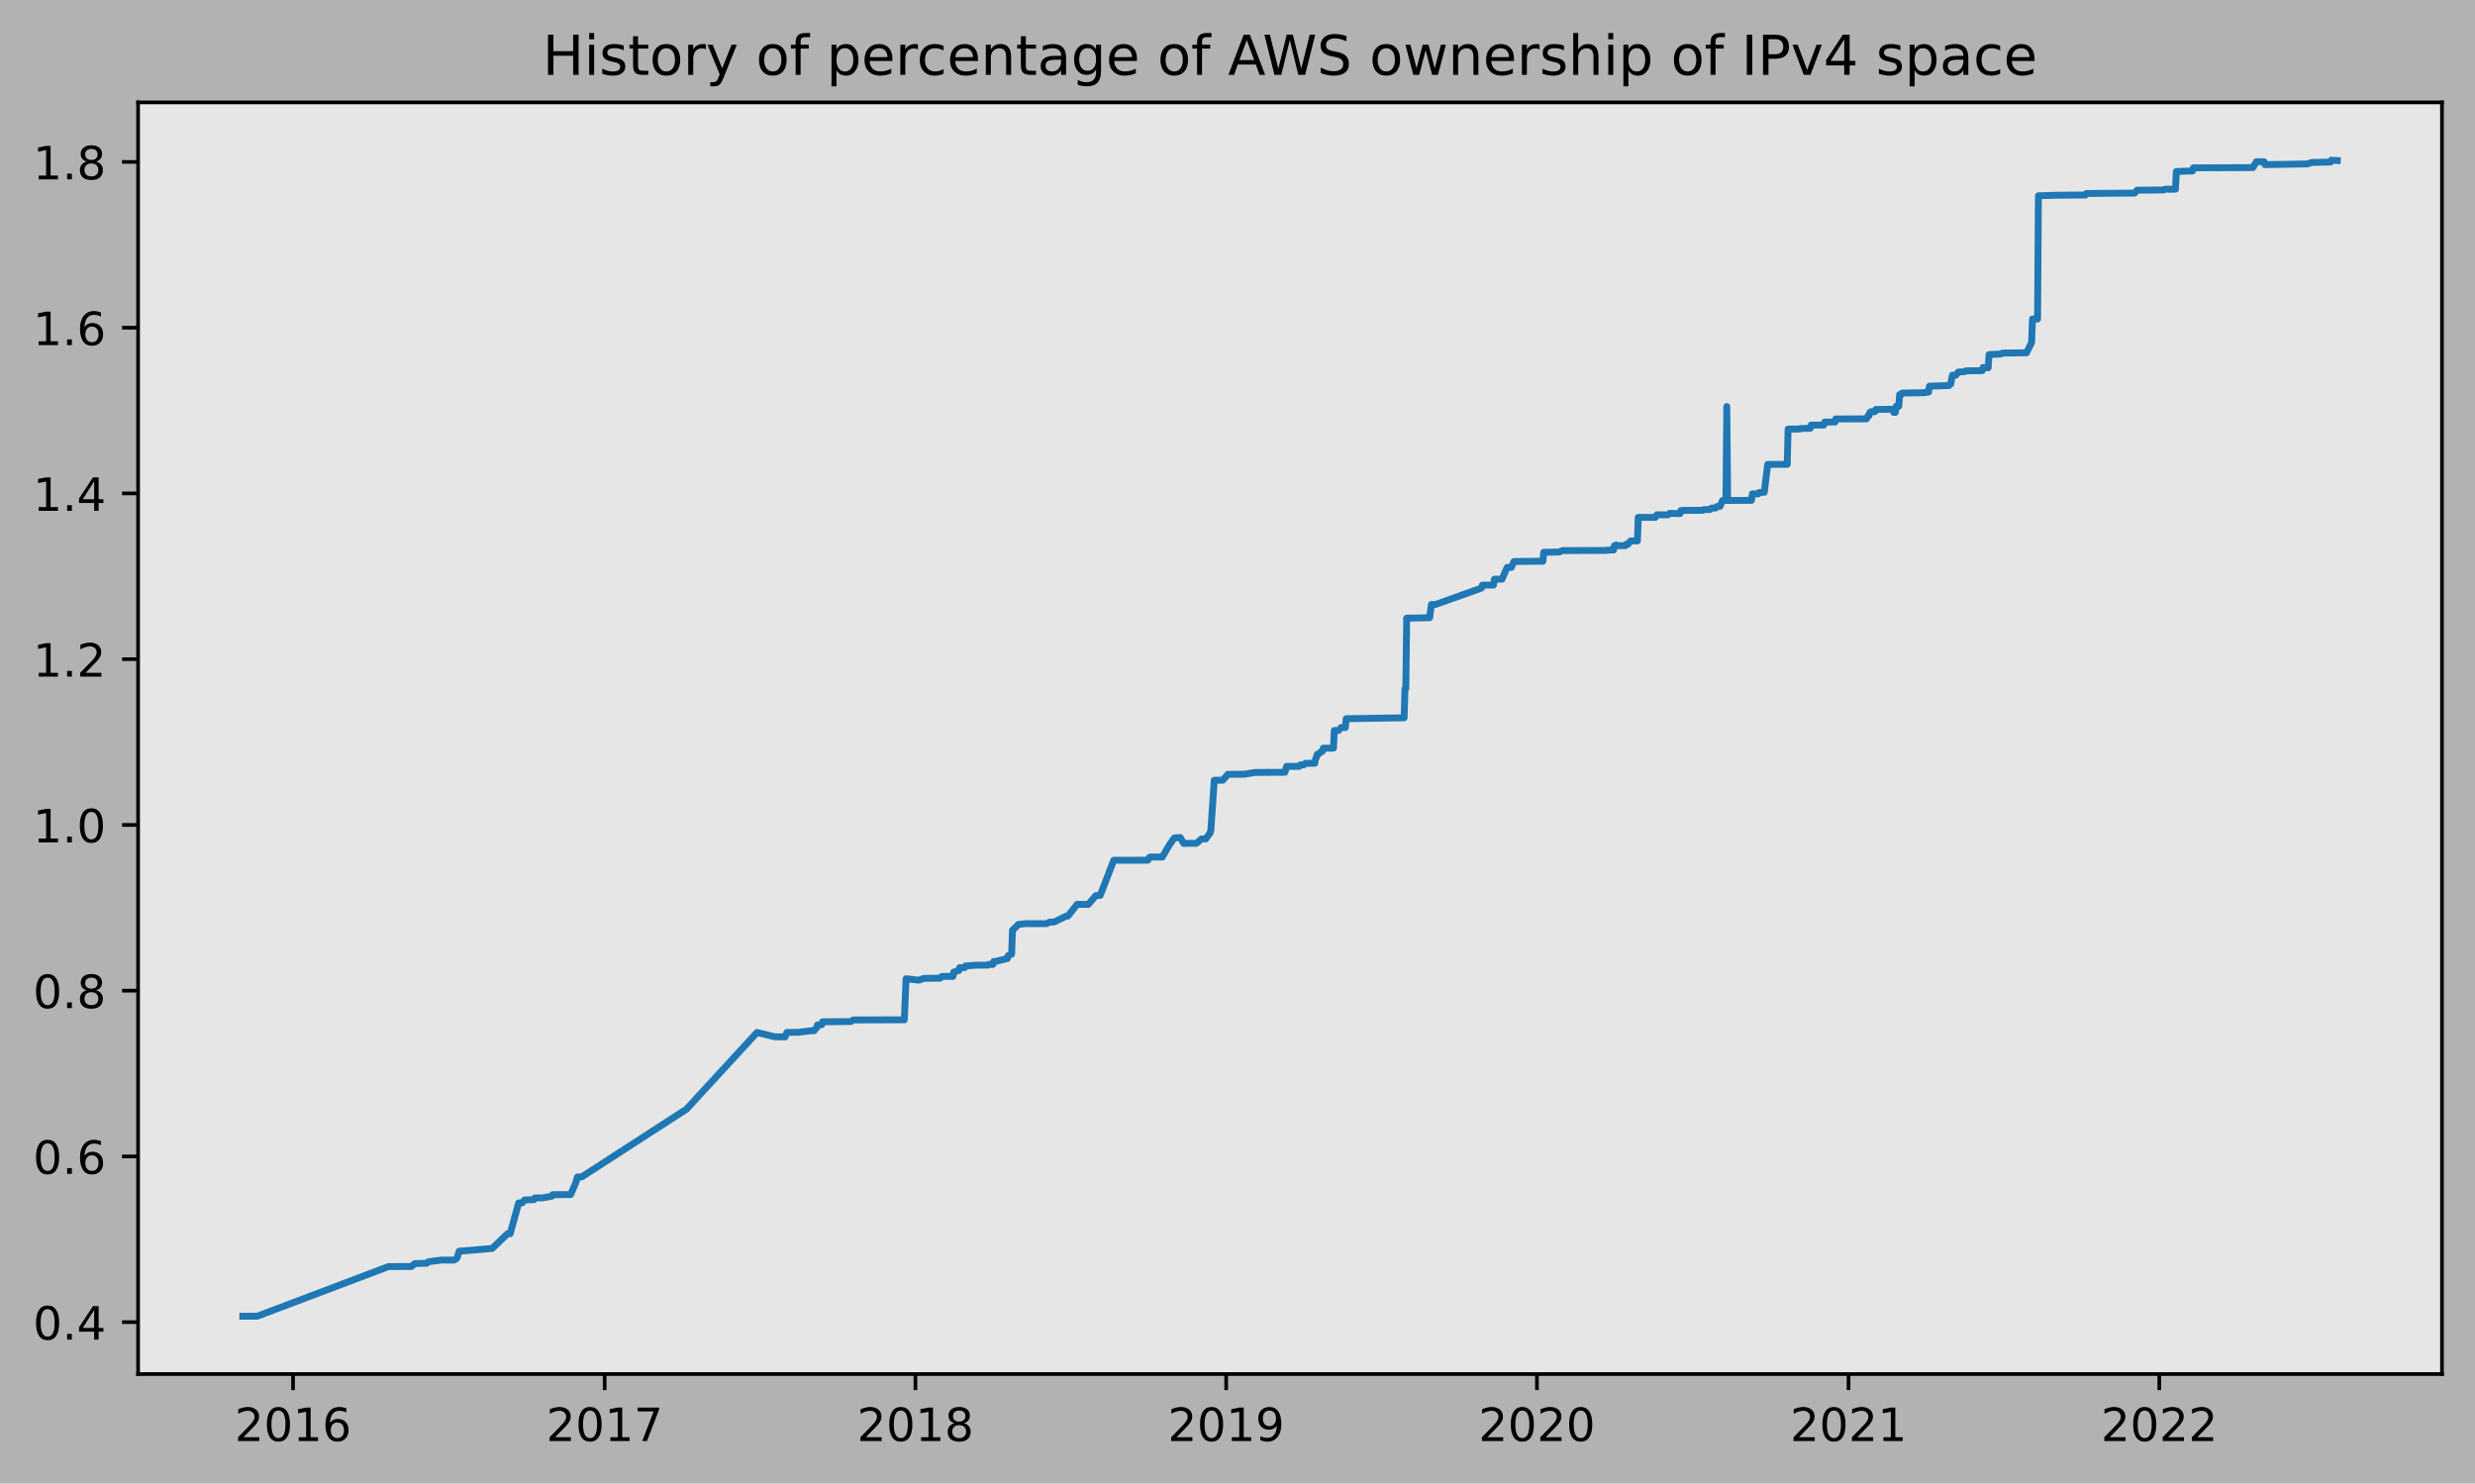
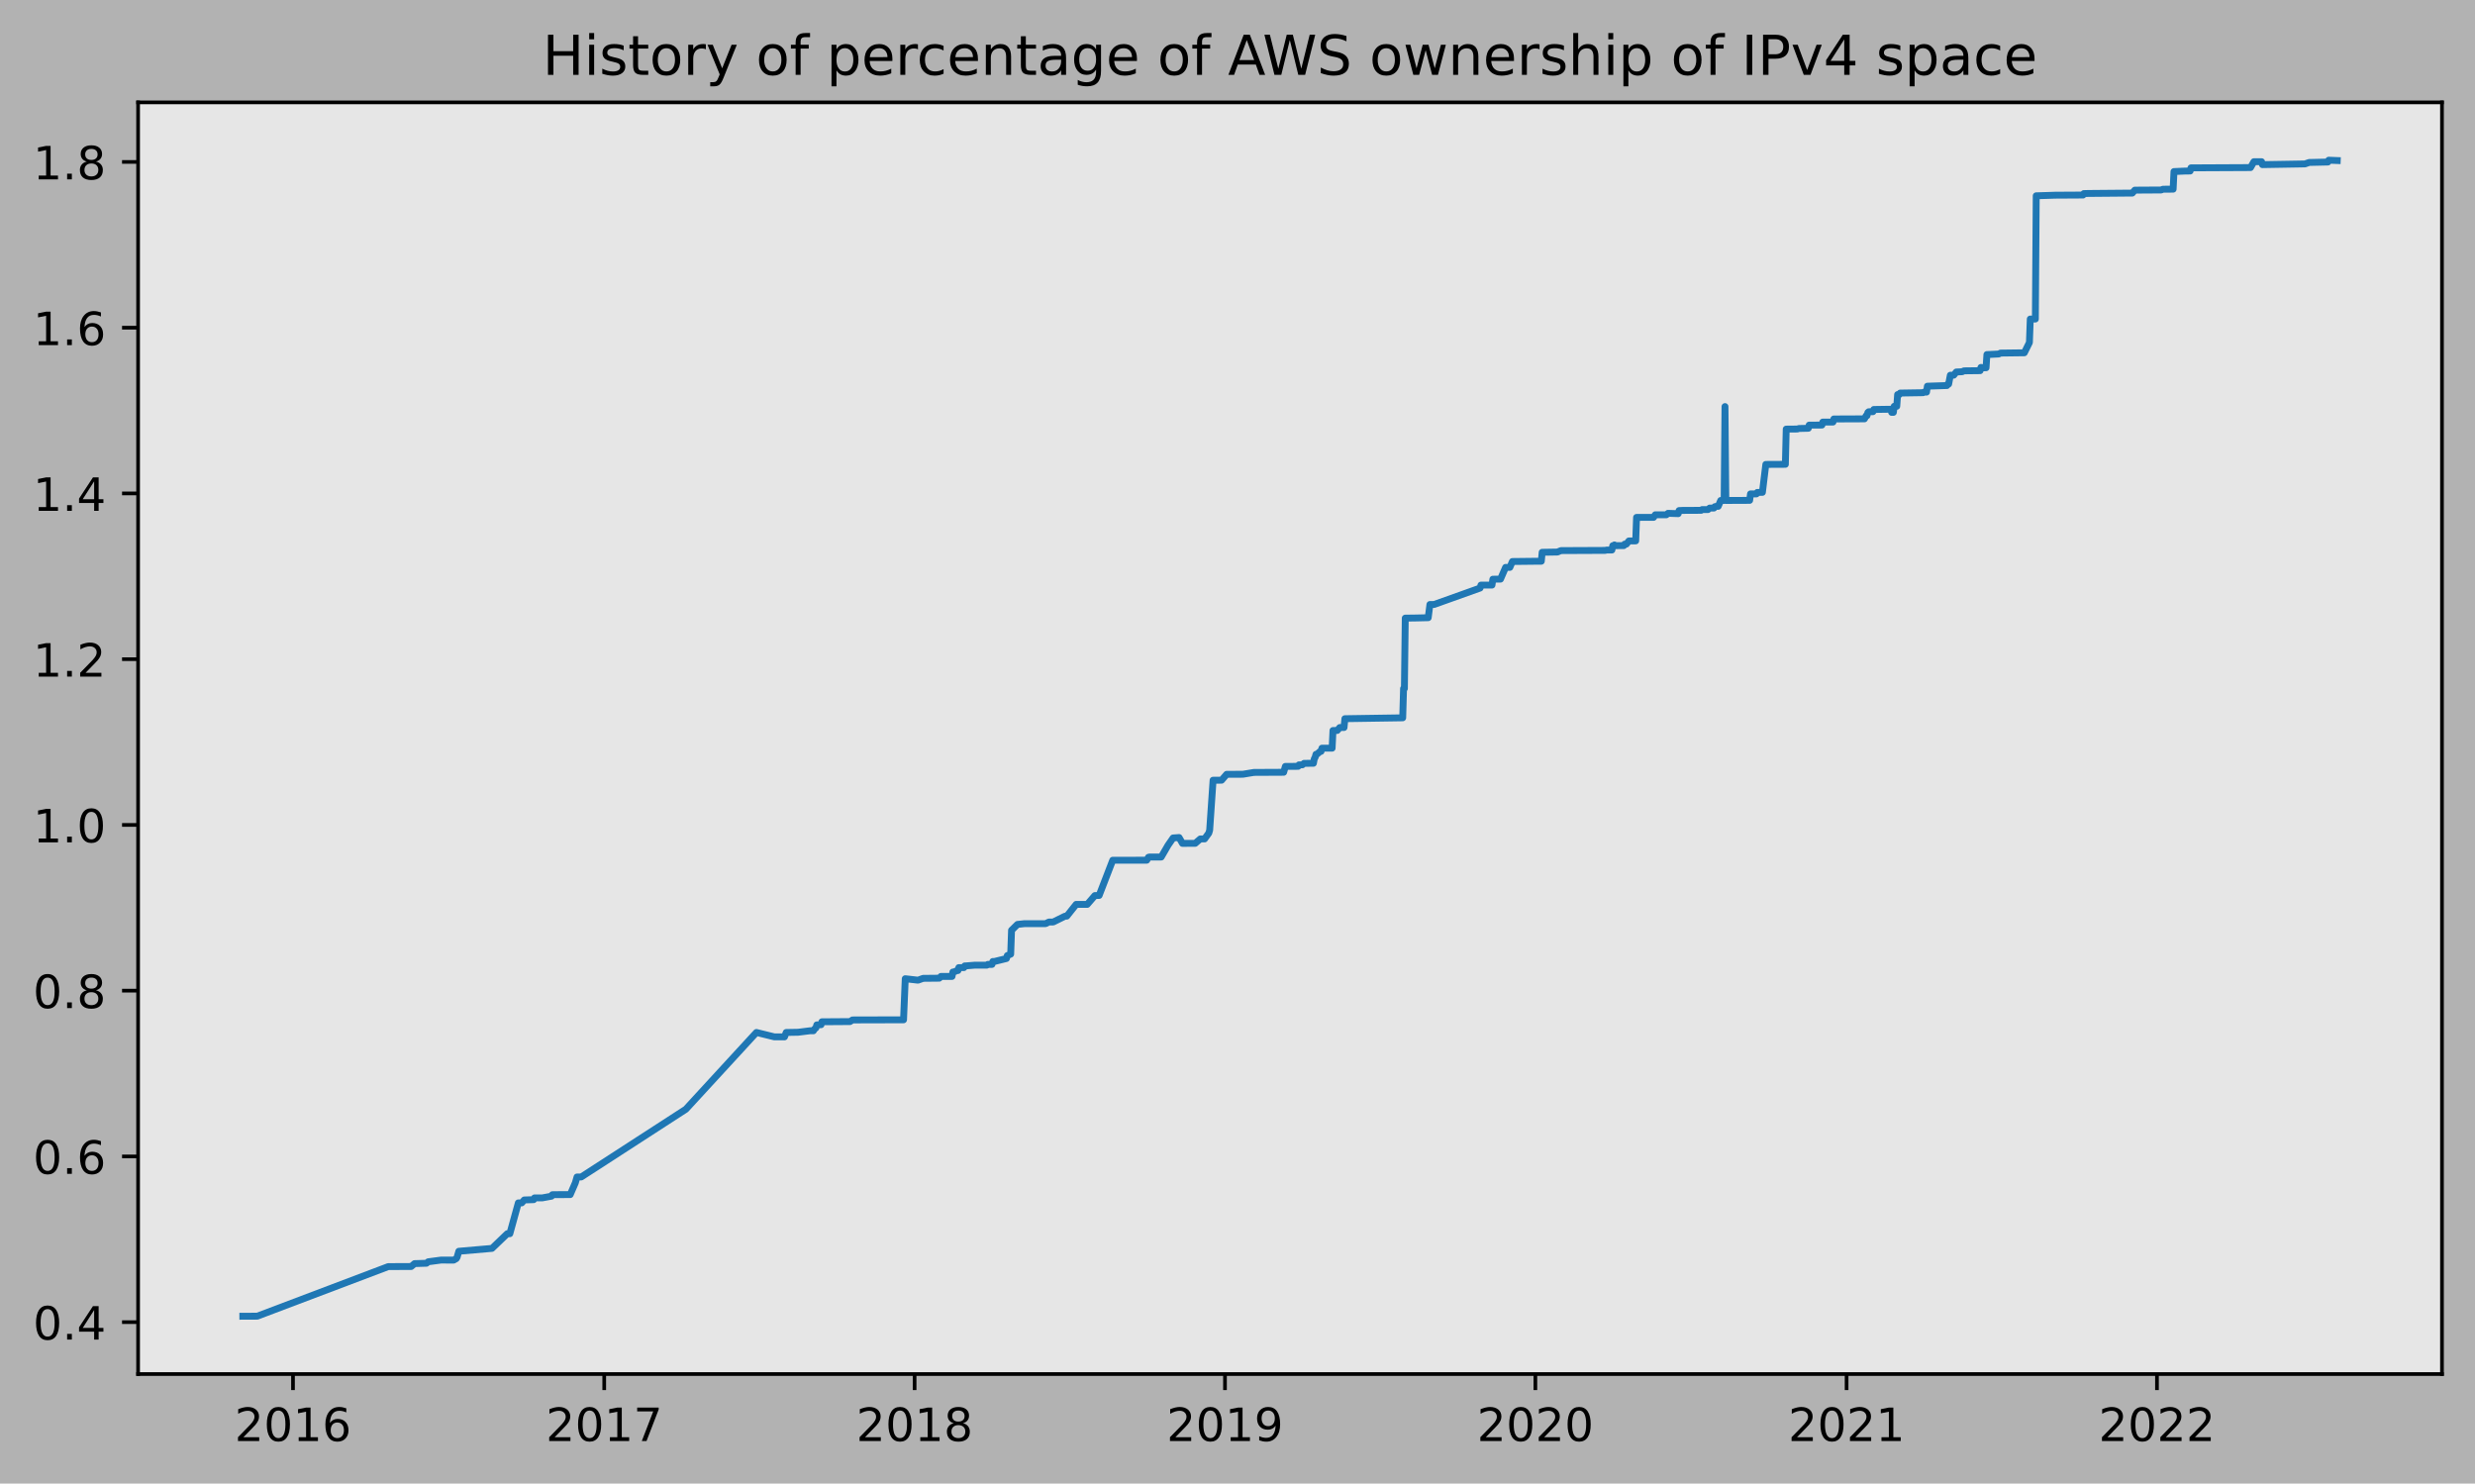
<svg xmlns="http://www.w3.org/2000/svg" xmlns:xlink="http://www.w3.org/1999/xlink" width="539.503pt" height="323.396pt" viewBox="0 0 539.503 323.396" version="1.1">
  <defs>
    <style type="text/css">*{stroke-linejoin: round; stroke-linecap: butt}</style>
  </defs>
  <g id="figure_1">
    <g id="patch_1">
      <path d="M 0 323.396  L 539.503 323.396  L 539.503 0  L 0 0  z " style="fill: #b2b2b2" />
    </g>
    <g id="axes_1">
      <g id="patch_2">
        <path d="M 30.103 299.518  L 532.303 299.518  L 532.303 22.318  L 30.103 22.318  z " style="fill: #e6e6e6" />
      </g>
      <g id="matplotlib.axis_1">
        <g id="xtick_1">
          <g id="line2d_1">
            <defs>
-               <path id="m0a0791d8fd" d="M 0 0  L 0 3.5  " style="stroke: #000000; stroke-width: 0.8" />
+               <path id="m3fca7e42d4" d="M 0 0  L 0 3.5  " style="stroke: #000000; stroke-width: 0.8" />
            </defs>
            <g>
-               <use xlink:href="#m0a0791d8fd" x="63.88" y="299.518" style="stroke: #000000; stroke-width: 0.8" />
+               <use xlink:href="#m3fca7e42d4" x="63.867" y="299.518" style="stroke: #000000; stroke-width: 0.8" />
            </g>
          </g>
          <g id="text_1">
-             <g transform="translate(51.15507 314.1166)scale(0.1 -0.1)">
+             <g transform="translate(51.14173 314.1166)scale(0.1 -0.1)">
              <defs>
                <path id="DejaVuSans-32" d="M 1228 531  L 3431 531  L 3431 0  L 469 0  L 469 531  Q 828 903 1448 1529  Q 2069 2156 2228 2338  Q 2531 2678 2651 2914  Q 2772 3150 2772 3378  Q 2772 3750 2511 3984  Q 2250 4219 1831 4219  Q 1534 4219 1204 4116  Q 875 4013 500 3803  L 500 4441  Q 881 4594 1212 4672  Q 1544 4750 1819 4750  Q 2544 4750 2975 4387  Q 3406 4025 3406 3419  Q 3406 3131 3298 2873  Q 3191 2616 2906 2266  Q 2828 2175 2409 1742  Q 1991 1309 1228 531  z " transform="scale(0.015625)" />
                <path id="DejaVuSans-30" d="M 2034 4250  Q 1547 4250 1301 3770  Q 1056 3291 1056 2328  Q 1056 1369 1301 889  Q 1547 409 2034 409  Q 2525 409 2770 889  Q 3016 1369 3016 2328  Q 3016 3291 2770 3770  Q 2525 4250 2034 4250  z M 2034 4750  Q 2819 4750 3233 4129  Q 3647 3509 3647 2328  Q 3647 1150 3233 529  Q 2819 -91 2034 -91  Q 1250 -91 836 529  Q 422 1150 422 2328  Q 422 3509 836 4129  Q 1250 4750 2034 4750  z " transform="scale(0.015625)" />
                <path id="DejaVuSans-31" d="M 794 531  L 1825 531  L 1825 4091  L 703 3866  L 703 4441  L 1819 4666  L 2450 4666  L 2450 531  L 3481 531  L 3481 0  L 794 0  L 794 531  z " transform="scale(0.015625)" />
                <path id="DejaVuSans-36" d="M 2113 2584  Q 1688 2584 1439 2293  Q 1191 2003 1191 1497  Q 1191 994 1439 701  Q 1688 409 2113 409  Q 2538 409 2786 701  Q 3034 994 3034 1497  Q 3034 2003 2786 2293  Q 2538 2584 2113 2584  z M 3366 4563  L 3366 3988  Q 3128 4100 2886 4159  Q 2644 4219 2406 4219  Q 1781 4219 1451 3797  Q 1122 3375 1075 2522  Q 1259 2794 1537 2939  Q 1816 3084 2150 3084  Q 2853 3084 3261 2657  Q 3669 2231 3669 1497  Q 3669 778 3244 343  Q 2819 -91 2113 -91  Q 1303 -91 875 529  Q 447 1150 447 2328  Q 447 3434 972 4092  Q 1497 4750 2381 4750  Q 2619 4750 2861 4703  Q 3103 4656 3366 4563  z " transform="scale(0.015625)" />
              </defs>
              <use xlink:href="#DejaVuSans-32" />
              <use xlink:href="#DejaVuSans-30" x="63.623" />
              <use xlink:href="#DejaVuSans-31" x="127.246" />
              <use xlink:href="#DejaVuSans-36" x="190.869" />
            </g>
          </g>
        </g>
        <g id="xtick_2">
          <g id="line2d_2">
            <g>
-               <use xlink:href="#m0a0791d8fd" x="131.805" y="299.518" style="stroke: #000000; stroke-width: 0.8" />
+               <use xlink:href="#m3fca7e42d4" x="131.709" y="299.518" style="stroke: #000000; stroke-width: 0.8" />
            </g>
          </g>
          <g id="text_2">
-             <g transform="translate(119.0801 314.1166)scale(0.1 -0.1)">
+             <g transform="translate(118.984 314.1166)scale(0.1 -0.1)">
              <defs>
                <path id="DejaVuSans-37" d="M 525 4666  L 3525 4666  L 3525 4397  L 1831 0  L 1172 0  L 2766 4134  L 525 4134  L 525 4666  z " transform="scale(0.015625)" />
              </defs>
              <use xlink:href="#DejaVuSans-32" />
              <use xlink:href="#DejaVuSans-30" x="63.623" />
              <use xlink:href="#DejaVuSans-31" x="127.246" />
              <use xlink:href="#DejaVuSans-37" x="190.869" />
            </g>
          </g>
        </g>
        <g id="xtick_3">
          <g id="line2d_3">
            <g>
-               <use xlink:href="#m0a0791d8fd" x="199.545" y="299.518" style="stroke: #000000; stroke-width: 0.8" />
+               <use xlink:href="#m3fca7e42d4" x="199.366" y="299.518" style="stroke: #000000; stroke-width: 0.8" />
            </g>
          </g>
          <g id="text_3">
-             <g transform="translate(186.8196 314.1166)scale(0.1 -0.1)">
+             <g transform="translate(186.641 314.1166)scale(0.1 -0.1)">
              <defs>
                <path id="DejaVuSans-38" d="M 2034 2216  Q 1584 2216 1326 1975  Q 1069 1734 1069 1313  Q 1069 891 1326 650  Q 1584 409 2034 409  Q 2484 409 2743 651  Q 3003 894 3003 1313  Q 3003 1734 2745 1975  Q 2488 2216 2034 2216  z M 1403 2484  Q 997 2584 770 2862  Q 544 3141 544 3541  Q 544 4100 942 4425  Q 1341 4750 2034 4750  Q 2731 4750 3128 4425  Q 3525 4100 3525 3541  Q 3525 3141 3298 2862  Q 3072 2584 2669 2484  Q 3125 2378 3379 2068  Q 3634 1759 3634 1313  Q 3634 634 3220 271  Q 2806 -91 2034 -91  Q 1263 -91 848 271  Q 434 634 434 1313  Q 434 1759 690 2068  Q 947 2378 1403 2484  z M 1172 3481  Q 1172 3119 1398 2916  Q 1625 2713 2034 2713  Q 2441 2713 2670 2916  Q 2900 3119 2900 3481  Q 2900 3844 2670 4047  Q 2441 4250 2034 4250  Q 1625 4250 1398 4047  Q 1172 3844 1172 3481  z " transform="scale(0.015625)" />
              </defs>
              <use xlink:href="#DejaVuSans-32" />
              <use xlink:href="#DejaVuSans-30" x="63.623" />
              <use xlink:href="#DejaVuSans-31" x="127.246" />
              <use xlink:href="#DejaVuSans-38" x="190.869" />
            </g>
          </g>
        </g>
        <g id="xtick_4">
          <g id="line2d_4">
            <g>
-               <use xlink:href="#m0a0791d8fd" x="267.284" y="299.518" style="stroke: #000000; stroke-width: 0.8" />
+               <use xlink:href="#m3fca7e42d4" x="267.023" y="299.518" style="stroke: #000000; stroke-width: 0.8" />
            </g>
          </g>
          <g id="text_4">
-             <g transform="translate(254.5591 314.1166)scale(0.1 -0.1)">
+             <g transform="translate(254.298 314.1166)scale(0.1 -0.1)">
              <defs>
                <path id="DejaVuSans-39" d="M 703 97  L 703 672  Q 941 559 1184 500  Q 1428 441 1663 441  Q 2288 441 2617 861  Q 2947 1281 2994 2138  Q 2813 1869 2534 1725  Q 2256 1581 1919 1581  Q 1219 1581 811 2004  Q 403 2428 403 3163  Q 403 3881 828 4315  Q 1253 4750 1959 4750  Q 2769 4750 3195 4129  Q 3622 3509 3622 2328  Q 3622 1225 3098 567  Q 2575 -91 1691 -91  Q 1453 -91 1209 -44  Q 966 3 703 97  z M 1959 2075  Q 2384 2075 2632 2365  Q 2881 2656 2881 3163  Q 2881 3666 2632 3958  Q 2384 4250 1959 4250  Q 1534 4250 1286 3958  Q 1038 3666 1038 3163  Q 1038 2656 1286 2365  Q 1534 2075 1959 2075  z " transform="scale(0.015625)" />
              </defs>
              <use xlink:href="#DejaVuSans-32" />
              <use xlink:href="#DejaVuSans-30" x="63.623" />
              <use xlink:href="#DejaVuSans-31" x="127.246" />
              <use xlink:href="#DejaVuSans-39" x="190.869" />
            </g>
          </g>
        </g>
        <g id="xtick_5">
          <g id="line2d_5">
            <g>
-               <use xlink:href="#m0a0791d8fd" x="335.024" y="299.518" style="stroke: #000000; stroke-width: 0.8" />
+               <use xlink:href="#m3fca7e42d4" x="334.68" y="299.518" style="stroke: #000000; stroke-width: 0.8" />
            </g>
          </g>
          <g id="text_5">
-             <g transform="translate(322.2985 314.1166)scale(0.1 -0.1)">
+             <g transform="translate(321.9549 314.1166)scale(0.1 -0.1)">
              <use xlink:href="#DejaVuSans-32" />
              <use xlink:href="#DejaVuSans-30" x="63.623" />
              <use xlink:href="#DejaVuSans-32" x="127.246" />
              <use xlink:href="#DejaVuSans-30" x="190.869" />
            </g>
          </g>
        </g>
        <g id="xtick_6">
          <g id="line2d_6">
            <g>
-               <use xlink:href="#m0a0791d8fd" x="402.949" y="299.518" style="stroke: #000000; stroke-width: 0.8" />
+               <use xlink:href="#m3fca7e42d4" x="402.522" y="299.518" style="stroke: #000000; stroke-width: 0.8" />
            </g>
          </g>
          <g id="text_6">
-             <g transform="translate(390.2236 314.1166)scale(0.1 -0.1)">
+             <g transform="translate(389.7972 314.1166)scale(0.1 -0.1)">
              <use xlink:href="#DejaVuSans-32" />
              <use xlink:href="#DejaVuSans-30" x="63.623" />
              <use xlink:href="#DejaVuSans-32" x="127.246" />
              <use xlink:href="#DejaVuSans-31" x="190.869" />
            </g>
          </g>
        </g>
        <g id="xtick_7">
          <g id="line2d_7">
            <g>
-               <use xlink:href="#m0a0791d8fd" x="470.688" y="299.518" style="stroke: #000000; stroke-width: 0.8" />
+               <use xlink:href="#m3fca7e42d4" x="470.179" y="299.518" style="stroke: #000000; stroke-width: 0.8" />
            </g>
          </g>
          <g id="text_7">
-             <g transform="translate(457.963 314.1166)scale(0.1 -0.1)">
+             <g transform="translate(457.4542 314.1166)scale(0.1 -0.1)">
              <use xlink:href="#DejaVuSans-32" />
              <use xlink:href="#DejaVuSans-30" x="63.623" />
              <use xlink:href="#DejaVuSans-32" x="127.246" />
              <use xlink:href="#DejaVuSans-32" x="190.869" />
            </g>
          </g>
        </g>
      </g>
      <g id="matplotlib.axis_2">
        <g id="ytick_1">
          <g id="line2d_8">
            <defs>
-               <path id="m4830e20797" d="M 0 0  L -3.5 0  " style="stroke: #000000; stroke-width: 0.8" />
+               <path id="m2915351ebd" d="M 0 0  L -3.5 0  " style="stroke: #000000; stroke-width: 0.8" />
            </defs>
            <g>
-               <use xlink:href="#m4830e20797" x="30.103" y="288.204" style="stroke: #000000; stroke-width: 0.8" />
+               <use xlink:href="#m2915351ebd" x="30.103" y="288.204" style="stroke: #000000; stroke-width: 0.8" />
            </g>
          </g>
          <g id="text_8">
            <g transform="translate(7.2 292.0031)scale(0.1 -0.1)">
              <defs>
                <path id="DejaVuSans-2e" d="M 684 794  L 1344 794  L 1344 0  L 684 0  L 684 794  z " transform="scale(0.015625)" />
                <path id="DejaVuSans-34" d="M 2419 4116  L 825 1625  L 2419 1625  L 2419 4116  z M 2253 4666  L 3047 4666  L 3047 1625  L 3713 1625  L 3713 1100  L 3047 1100  L 3047 0  L 2419 0  L 2419 1100  L 313 1100  L 313 1709  L 2253 4666  z " transform="scale(0.015625)" />
              </defs>
              <use xlink:href="#DejaVuSans-30" />
              <use xlink:href="#DejaVuSans-2e" x="63.623" />
              <use xlink:href="#DejaVuSans-34" x="95.41" />
            </g>
          </g>
        </g>
        <g id="ytick_2">
          <g id="line2d_9">
            <g>
-               <use xlink:href="#m4830e20797" x="30.103" y="252.075" style="stroke: #000000; stroke-width: 0.8" />
+               <use xlink:href="#m2915351ebd" x="30.103" y="252.075" style="stroke: #000000; stroke-width: 0.8" />
            </g>
          </g>
          <g id="text_9">
            <g transform="translate(7.2 255.8739)scale(0.1 -0.1)">
              <use xlink:href="#DejaVuSans-30" />
              <use xlink:href="#DejaVuSans-2e" x="63.623" />
              <use xlink:href="#DejaVuSans-36" x="95.41" />
            </g>
          </g>
        </g>
        <g id="ytick_3">
          <g id="line2d_10">
            <g>
-               <use xlink:href="#m4830e20797" x="30.103" y="215.945" style="stroke: #000000; stroke-width: 0.8" />
+               <use xlink:href="#m2915351ebd" x="30.103" y="215.945" style="stroke: #000000; stroke-width: 0.8" />
            </g>
          </g>
          <g id="text_10">
            <g transform="translate(7.2 219.7446)scale(0.1 -0.1)">
              <use xlink:href="#DejaVuSans-30" />
              <use xlink:href="#DejaVuSans-2e" x="63.623" />
              <use xlink:href="#DejaVuSans-38" x="95.41" />
            </g>
          </g>
        </g>
        <g id="ytick_4">
          <g id="line2d_11">
            <g>
-               <use xlink:href="#m4830e20797" x="30.103" y="179.816" style="stroke: #000000; stroke-width: 0.8" />
+               <use xlink:href="#m2915351ebd" x="30.103" y="179.816" style="stroke: #000000; stroke-width: 0.8" />
            </g>
          </g>
          <g id="text_11">
            <g transform="translate(7.2 183.6154)scale(0.1 -0.1)">
              <use xlink:href="#DejaVuSans-31" />
              <use xlink:href="#DejaVuSans-2e" x="63.623" />
              <use xlink:href="#DejaVuSans-30" x="95.41" />
            </g>
          </g>
        </g>
        <g id="ytick_5">
          <g id="line2d_12">
            <g>
-               <use xlink:href="#m4830e20797" x="30.103" y="143.687" style="stroke: #000000; stroke-width: 0.8" />
+               <use xlink:href="#m2915351ebd" x="30.103" y="143.687" style="stroke: #000000; stroke-width: 0.8" />
            </g>
          </g>
          <g id="text_12">
            <g transform="translate(7.2 147.4861)scale(0.1 -0.1)">
              <use xlink:href="#DejaVuSans-31" />
              <use xlink:href="#DejaVuSans-2e" x="63.623" />
              <use xlink:href="#DejaVuSans-32" x="95.41" />
            </g>
          </g>
        </g>
        <g id="ytick_6">
          <g id="line2d_13">
            <g>
-               <use xlink:href="#m4830e20797" x="30.103" y="107.558" style="stroke: #000000; stroke-width: 0.8" />
+               <use xlink:href="#m2915351ebd" x="30.103" y="107.558" style="stroke: #000000; stroke-width: 0.8" />
            </g>
          </g>
          <g id="text_13">
            <g transform="translate(7.2 111.3569)scale(0.1 -0.1)">
              <use xlink:href="#DejaVuSans-31" />
              <use xlink:href="#DejaVuSans-2e" x="63.623" />
              <use xlink:href="#DejaVuSans-34" x="95.41" />
            </g>
          </g>
        </g>
        <g id="ytick_7">
          <g id="line2d_14">
            <g>
-               <use xlink:href="#m4830e20797" x="30.103" y="71.428" style="stroke: #000000; stroke-width: 0.8" />
+               <use xlink:href="#m2915351ebd" x="30.103" y="71.428" style="stroke: #000000; stroke-width: 0.8" />
            </g>
          </g>
          <g id="text_14">
            <g transform="translate(7.2 75.22764)scale(0.1 -0.1)">
              <use xlink:href="#DejaVuSans-31" />
              <use xlink:href="#DejaVuSans-2e" x="63.623" />
              <use xlink:href="#DejaVuSans-36" x="95.41" />
            </g>
          </g>
        </g>
        <g id="ytick_8">
          <g id="line2d_15">
            <g>
-               <use xlink:href="#m4830e20797" x="30.103" y="35.299" style="stroke: #000000; stroke-width: 0.8" />
+               <use xlink:href="#m2915351ebd" x="30.103" y="35.299" style="stroke: #000000; stroke-width: 0.8" />
            </g>
          </g>
          <g id="text_15">
            <g transform="translate(7.2 39.09839)scale(0.1 -0.1)">
              <use xlink:href="#DejaVuSans-31" />
              <use xlink:href="#DejaVuSans-2e" x="63.623" />
              <use xlink:href="#DejaVuSans-38" x="95.41" />
            </g>
          </g>
        </g>
      </g>
      <g id="line2d_16">
-         <path d="M 52.93 286.918  L 56.085 286.904  L 84.666 276.098  L 89.677 276.075  L 90.419 275.445  L 93.017 275.365  L 93.388 275.047  L 96.172 274.676  L 98.956 274.678  L 99.513 274.358  L 99.698 274.039  L 100.07 272.754  L 107.308 272.126  L 110.648 268.927  L 111.205 268.924  L 113.061 262.209  L 113.803 262.209  L 114.36 261.569  L 116.401 261.505  L 116.587 261.123  L 118.257 261.123  L 120.299 260.747  L 120.484 260.427  L 120.855 260.412  L 124.382 260.401  L 125.495 257.843  L 125.866 256.564  L 126.794 256.554  L 149.622 241.793  L 165.025 225.058  L 168.923 226.014  L 171.15 226.021  L 171.521 225.061  L 174.119 225.014  L 176.717 224.687  L 177.46 224.687  L 177.645 224.367  L 178.016 224.048  L 178.202 223.408  L 179.13 223.368  L 179.316 222.729  L 185.44 222.687  L 185.997 222.328  L 197.132 222.298  L 197.503 213.344  L 200.287 213.664  L 201.4 213.263  L 204.927 213.228  L 205.298 212.843  L 207.71 212.844  L 207.896 211.885  L 208.082 211.882  L 208.824 211.561  L 209.01 211.56  L 209.195 210.921  L 210.309 210.919  L 210.494 210.553  L 210.68 210.551  L 212.721 210.388  L 215.32 210.387  L 215.505 210.227  L 216.433 210.225  L 216.619 209.586  L 216.99 209.581  L 219.588 208.941  L 219.774 208.301  L 220.516 207.982  L 220.702 202.785  L 222.001 201.506  L 223.485 201.346  L 228.125 201.34  L 228.867 200.98  L 229.795 200.98  L 232.394 199.701  L 232.765 199.697  L 234.806 197.138  L 237.219 197.142  L 238.889 195.218  L 239.817 195.192  L 242.786 187.515  L 250.21 187.51  L 250.581 186.871  L 250.767 186.821  L 253.365 186.817  L 254.85 184.259  L 255.963 182.66  L 257.262 182.564  L 258.005 183.843  L 260.788 183.831  L 261.902 182.872  L 262.83 182.871  L 263.758 181.592  L 263.943 180.947  L 264.686 170.075  L 266.542 170.07  L 267.655 168.786  L 271.181 168.775  L 273.594 168.375  L 280.09 168.343  L 280.461 167.062  L 283.245 167.048  L 283.43 166.728  L 284.173 166.717  L 284.544 166.397  L 286.585 166.38  L 286.771 165.42  L 286.956 165.101  L 287.142 164.426  L 287.328 164.425  L 288.07 163.785  L 288.255 163.785  L 288.441 163.092  L 290.668 163.089  L 290.854 159.236  L 291.782 159.23  L 292.338 158.589  L 293.266 158.584  L 293.452 156.663  L 306.072 156.47  L 306.257 150.09  L 306.443 150.089  L 306.629 134.74  L 308.856 134.711  L 311.639 134.646  L 312.011 131.768  L 312.939 131.762  L 322.96 128.184  L 323.146 127.545  L 325.559 127.535  L 325.744 126.256  L 327.414 126.238  L 328.528 123.68  L 329.456 123.679  L 330.013 122.4  L 335.209 122.343  L 336.323 122.338  L 336.508 120.39  L 339.849 120.335  L 340.591 120.021  L 350.242 119.978  L 350.613 119.898  L 351.726 119.893  L 351.912 118.954  L 352.098 118.954  L 352.283 118.786  L 352.469 118.944  L 354.325 118.931  L 354.51 118.612  L 354.881 118.611  L 355.438 117.92  L 356.923 117.904  L 357.108 112.785  L 360.82 112.776  L 361.191 112.216  L 363.604 112.214  L 363.975 111.894  L 366.202 111.97  L 366.388 111.295  L 367.13 111.261  L 371.213 111.24  L 371.399 111.08  L 372.698 111.074  L 373.069 110.746  L 373.997 110.742  L 374.183 110.452  L 374.554 110.372  L 374.925 110.372  L 375.482 109.093  L 376.224 109.093  L 376.41 88.626  L 376.595 109.092  L 381.792 109.068  L 381.977 107.661  L 383.276 107.661  L 383.462 107.34  L 384.575 107.322  L 385.318 101.236  L 389.586 101.214  L 389.772 93.539  L 392.185 93.517  L 392.556 93.403  L 394.597 93.357  L 394.783 92.667  L 397.567 92.655  L 397.752 92.004  L 399.979 92  L 400.165 91.328  L 406.846 91.299  L 407.217 90.614  L 407.403 90.614  L 407.588 89.918  L 407.774 89.756  L 408.702 89.737  L 408.887 89.258  L 412.599 89.204  L 412.785 89.893  L 413.156 89.891  L 413.341 88.564  L 413.898 88.564  L 414.084 86.006  L 414.455 86.003  L 414.641 85.68  L 419.651 85.601  L 419.837 85.473  L 420.394 85.473  L 420.579 84.182  L 424.848 84.041  L 425.034 83.72  L 425.219 83.718  L 425.59 81.79  L 426.333 81.78  L 426.889 81.091  L 428.188 81.029  L 428.56 80.838  L 432.086 80.797  L 432.271 80.092  L 432.828 80.17  L 433.385 80.165  L 433.571 77.286  L 434.127 77.268  L 436.169 77.166  L 436.54 76.966  L 441.736 76.902  L 442.85 74.659  L 443.035 69.542  L 444.149 69.541  L 444.335 42.679  L 447.675 42.575  L 448.418 42.548  L 453.614 42.518  L 454.542 42.517  L 454.728 42.197  L 455.655 42.171  L 464.935 42.09  L 465.306 42.088  L 465.863 41.448  L 471.616 41.413  L 471.987 41.243  L 474.214 41.236  L 474.4 37.398  L 476.812 37.289  L 477.926 37.278  L 478.112 36.592  L 491.103 36.529  L 491.845 35.249  L 493.515 35.248  L 493.701 35.888  L 502.98 35.732  L 503.908 35.415  L 507.991 35.322  L 508.177 34.919  L 509.476 34.995  L 509.476 34.995  " clip-path="url(#pc6a7514b85)" style="fill: none; stroke: #1f77b4; stroke-width: 1.5; stroke-linecap: square" />
+         <path d="M 52.93 286.918  L 56.082 286.904  L 84.627 276.098  L 89.632 276.075  L 90.373 275.445  L 92.968 275.365  L 93.339 275.047  L 96.12 274.676  L 98.9 274.678  L 99.456 274.358  L 99.642 274.039  L 100.012 272.754  L 107.241 272.126  L 110.578 268.927  L 111.134 268.924  L 112.988 262.209  L 113.729 262.209  L 114.285 261.569  L 116.324 261.505  L 116.509 261.123  L 118.178 261.123  L 120.217 260.747  L 120.402 260.427  L 120.773 260.412  L 124.295 260.401  L 125.407 257.843  L 125.777 256.564  L 126.704 256.554  L 149.504 241.793  L 164.889 225.058  L 168.781 226.014  L 171.006 226.021  L 171.376 225.061  L 173.971 225.014  L 176.567 224.687  L 177.308 224.687  L 177.493 224.367  L 177.864 224.048  L 178.049 223.408  L 178.976 223.368  L 179.162 222.729  L 185.279 222.687  L 185.835 222.328  L 196.956 222.298  L 197.327 213.344  L 200.107 213.664  L 201.22 213.263  L 204.741 213.228  L 205.112 212.843  L 207.522 212.844  L 207.707 211.885  L 207.893 211.882  L 208.634 211.561  L 208.819 211.56  L 209.005 210.921  L 210.117 210.919  L 210.302 210.553  L 210.488 210.551  L 212.527 210.388  L 215.122 210.387  L 215.307 210.227  L 216.234 210.225  L 216.419 209.586  L 216.79 209.581  L 219.385 208.941  L 219.57 208.301  L 220.312 207.982  L 220.497 202.785  L 221.795 201.506  L 223.278 201.346  L 227.912 201.34  L 228.653 200.98  L 229.58 200.98  L 232.175 199.701  L 232.546 199.697  L 234.585 197.138  L 236.994 197.142  L 238.663 195.218  L 239.589 195.192  L 242.555 187.515  L 249.97 187.51  L 250.34 186.871  L 250.526 186.821  L 253.121 186.817  L 254.604 184.259  L 255.716 182.66  L 257.013 182.564  L 257.755 183.843  L 260.535 183.831  L 261.647 182.872  L 262.574 182.871  L 263.501 181.592  L 263.686 180.947  L 264.428 170.075  L 266.282 170.07  L 267.394 168.786  L 270.916 168.775  L 273.325 168.375  L 279.813 168.343  L 280.184 167.062  L 282.964 167.048  L 283.149 166.728  L 283.891 166.717  L 284.262 166.397  L 286.301 166.38  L 286.486 165.42  L 286.671 165.101  L 286.857 164.426  L 287.042 164.425  L 287.783 163.785  L 287.969 163.785  L 288.154 163.092  L 290.379 163.089  L 290.564 159.236  L 291.491 159.23  L 292.047 158.589  L 292.974 158.584  L 293.159 156.663  L 305.764 156.47  L 305.949 150.09  L 306.134 150.089  L 306.32 134.74  L 308.544 134.711  L 311.324 134.646  L 311.695 131.768  L 312.622 131.762  L 322.631 128.184  L 322.817 127.545  L 325.226 127.535  L 325.412 126.256  L 327.08 126.238  L 328.192 123.68  L 329.119 123.679  L 329.675 122.4  L 334.865 122.343  L 335.977 122.338  L 336.163 120.39  L 339.499 120.335  L 340.241 120.021  L 349.88 119.978  L 350.25 119.898  L 351.362 119.893  L 351.548 118.954  L 351.733 118.954  L 351.919 118.786  L 352.104 118.944  L 353.958 118.931  L 354.143 118.612  L 354.514 118.611  L 355.07 117.92  L 356.553 117.904  L 356.738 112.785  L 360.445 112.776  L 360.816 112.216  L 363.226 112.214  L 363.596 111.894  L 365.821 111.97  L 366.006 111.295  L 366.747 111.261  L 370.825 111.24  L 371.011 111.08  L 372.308 111.074  L 372.679 110.746  L 373.606 110.742  L 373.791 110.452  L 374.162 110.372  L 374.533 110.372  L 375.089 109.093  L 375.83 109.093  L 376.016 88.626  L 376.201 109.092  L 381.391 109.068  L 381.576 107.661  L 382.874 107.661  L 383.059 107.34  L 384.171 107.322  L 384.913 101.236  L 389.176 101.214  L 389.362 93.539  L 391.771 93.517  L 392.142 93.403  L 394.181 93.357  L 394.366 92.667  L 397.147 92.655  L 397.332 92.004  L 399.556 92  L 399.742 91.328  L 406.415 91.299  L 406.786 90.614  L 406.971 90.614  L 407.156 89.918  L 407.342 89.756  L 408.268 89.737  L 408.454 89.258  L 412.161 89.204  L 412.346 89.893  L 412.717 89.891  L 412.902 88.564  L 413.459 88.564  L 413.644 86.006  L 414.015 86.003  L 414.2 85.68  L 419.205 85.601  L 419.39 85.473  L 419.946 85.473  L 420.132 84.182  L 424.395 84.041  L 424.58 83.72  L 424.766 83.718  L 425.136 81.79  L 425.878 81.78  L 426.434 81.091  L 427.731 81.029  L 428.102 80.838  L 431.624 80.797  L 431.809 80.092  L 432.365 80.17  L 432.922 80.165  L 433.107 77.286  L 433.663 77.268  L 435.702 77.166  L 436.073 76.966  L 441.263 76.902  L 442.375 74.659  L 442.56 69.542  L 443.673 69.541  L 443.858 42.679  L 447.194 42.575  L 447.936 42.548  L 453.126 42.518  L 454.053 42.517  L 454.238 42.197  L 455.165 42.171  L 464.433 42.09  L 464.804 42.088  L 465.36 41.448  L 471.106 41.413  L 471.477 41.243  L 473.701 41.236  L 473.886 37.398  L 476.296 37.289  L 477.408 37.278  L 477.594 36.592  L 490.569 36.529  L 491.31 35.249  L 492.979 35.248  L 493.164 35.888  L 502.432 35.732  L 503.359 35.415  L 507.437 35.322  L 507.622 34.919  L 509.476 34.995  L 509.476 34.995  " clip-path="url(#pd227e15f0e)" style="fill: none; stroke: #1f77b4; stroke-width: 1.5; stroke-linecap: square" />
      </g>
      <g id="patch_3">
        <path d="M 30.103 299.518  L 30.103 22.318  " style="fill: none; stroke: #000000; stroke-width: 0.8; stroke-linejoin: miter; stroke-linecap: square" />
      </g>
      <g id="patch_4">
        <path d="M 532.303 299.518  L 532.303 22.318  " style="fill: none; stroke: #000000; stroke-width: 0.8; stroke-linejoin: miter; stroke-linecap: square" />
      </g>
      <g id="patch_5">
        <path d="M 30.103 299.518  L 532.303 299.518  " style="fill: none; stroke: #000000; stroke-width: 0.8; stroke-linejoin: miter; stroke-linecap: square" />
      </g>
      <g id="patch_6">
        <path d="M 30.103 22.318  L 532.303 22.318  " style="fill: none; stroke: #000000; stroke-width: 0.8; stroke-linejoin: miter; stroke-linecap: square" />
      </g>
      <g id="text_16">
        <g transform="translate(118.2778 16.31812)scale(0.12 -0.12)">
          <defs>
            <path id="DejaVuSans-48" d="M 628 4666  L 1259 4666  L 1259 2753  L 3553 2753  L 3553 4666  L 4184 4666  L 4184 0  L 3553 0  L 3553 2222  L 1259 2222  L 1259 0  L 628 0  L 628 4666  z " transform="scale(0.015625)" />
            <path id="DejaVuSans-69" d="M 603 3500  L 1178 3500  L 1178 0  L 603 0  L 603 3500  z M 603 4863  L 1178 4863  L 1178 4134  L 603 4134  L 603 4863  z " transform="scale(0.015625)" />
            <path id="DejaVuSans-73" d="M 2834 3397  L 2834 2853  Q 2591 2978 2328 3040  Q 2066 3103 1784 3103  Q 1356 3103 1142 2972  Q 928 2841 928 2578  Q 928 2378 1081 2264  Q 1234 2150 1697 2047  L 1894 2003  Q 2506 1872 2764 1633  Q 3022 1394 3022 966  Q 3022 478 2636 193  Q 2250 -91 1575 -91  Q 1294 -91 989 -36  Q 684 19 347 128  L 347 722  Q 666 556 975 473  Q 1284 391 1588 391  Q 1994 391 2212 530  Q 2431 669 2431 922  Q 2431 1156 2273 1281  Q 2116 1406 1581 1522  L 1381 1569  Q 847 1681 609 1914  Q 372 2147 372 2553  Q 372 3047 722 3315  Q 1072 3584 1716 3584  Q 2034 3584 2315 3537  Q 2597 3491 2834 3397  z " transform="scale(0.015625)" />
            <path id="DejaVuSans-74" d="M 1172 4494  L 1172 3500  L 2356 3500  L 2356 3053  L 1172 3053  L 1172 1153  Q 1172 725 1289 603  Q 1406 481 1766 481  L 2356 481  L 2356 0  L 1766 0  Q 1100 0 847 248  Q 594 497 594 1153  L 594 3053  L 172 3053  L 172 3500  L 594 3500  L 594 4494  L 1172 4494  z " transform="scale(0.015625)" />
            <path id="DejaVuSans-6f" d="M 1959 3097  Q 1497 3097 1228 2736  Q 959 2375 959 1747  Q 959 1119 1226 758  Q 1494 397 1959 397  Q 2419 397 2687 759  Q 2956 1122 2956 1747  Q 2956 2369 2687 2733  Q 2419 3097 1959 3097  z M 1959 3584  Q 2709 3584 3137 3096  Q 3566 2609 3566 1747  Q 3566 888 3137 398  Q 2709 -91 1959 -91  Q 1206 -91 779 398  Q 353 888 353 1747  Q 353 2609 779 3096  Q 1206 3584 1959 3584  z " transform="scale(0.015625)" />
            <path id="DejaVuSans-72" d="M 2631 2963  Q 2534 3019 2420 3045  Q 2306 3072 2169 3072  Q 1681 3072 1420 2755  Q 1159 2438 1159 1844  L 1159 0  L 581 0  L 581 3500  L 1159 3500  L 1159 2956  Q 1341 3275 1631 3429  Q 1922 3584 2338 3584  Q 2397 3584 2469 3576  Q 2541 3569 2628 3553  L 2631 2963  z " transform="scale(0.015625)" />
            <path id="DejaVuSans-79" d="M 2059 -325  Q 1816 -950 1584 -1140  Q 1353 -1331 966 -1331  L 506 -1331  L 506 -850  L 844 -850  Q 1081 -850 1212 -737  Q 1344 -625 1503 -206  L 1606 56  L 191 3500  L 800 3500  L 1894 763  L 2988 3500  L 3597 3500  L 2059 -325  z " transform="scale(0.015625)" />
            <path id="DejaVuSans-20" transform="scale(0.015625)" />
            <path id="DejaVuSans-66" d="M 2375 4863  L 2375 4384  L 1825 4384  Q 1516 4384 1395 4259  Q 1275 4134 1275 3809  L 1275 3500  L 2222 3500  L 2222 3053  L 1275 3053  L 1275 0  L 697 0  L 697 3053  L 147 3053  L 147 3500  L 697 3500  L 697 3744  Q 697 4328 969 4595  Q 1241 4863 1831 4863  L 2375 4863  z " transform="scale(0.015625)" />
            <path id="DejaVuSans-70" d="M 1159 525  L 1159 -1331  L 581 -1331  L 581 3500  L 1159 3500  L 1159 2969  Q 1341 3281 1617 3432  Q 1894 3584 2278 3584  Q 2916 3584 3314 3078  Q 3713 2572 3713 1747  Q 3713 922 3314 415  Q 2916 -91 2278 -91  Q 1894 -91 1617 61  Q 1341 213 1159 525  z M 3116 1747  Q 3116 2381 2855 2742  Q 2594 3103 2138 3103  Q 1681 3103 1420 2742  Q 1159 2381 1159 1747  Q 1159 1113 1420 752  Q 1681 391 2138 391  Q 2594 391 2855 752  Q 3116 1113 3116 1747  z " transform="scale(0.015625)" />
            <path id="DejaVuSans-65" d="M 3597 1894  L 3597 1613  L 953 1613  Q 991 1019 1311 708  Q 1631 397 2203 397  Q 2534 397 2845 478  Q 3156 559 3463 722  L 3463 178  Q 3153 47 2828 -22  Q 2503 -91 2169 -91  Q 1331 -91 842 396  Q 353 884 353 1716  Q 353 2575 817 3079  Q 1281 3584 2069 3584  Q 2775 3584 3186 3129  Q 3597 2675 3597 1894  z M 3022 2063  Q 3016 2534 2758 2815  Q 2500 3097 2075 3097  Q 1594 3097 1305 2825  Q 1016 2553 972 2059  L 3022 2063  z " transform="scale(0.015625)" />
            <path id="DejaVuSans-63" d="M 3122 3366  L 3122 2828  Q 2878 2963 2633 3030  Q 2388 3097 2138 3097  Q 1578 3097 1268 2742  Q 959 2388 959 1747  Q 959 1106 1268 751  Q 1578 397 2138 397  Q 2388 397 2633 464  Q 2878 531 3122 666  L 3122 134  Q 2881 22 2623 -34  Q 2366 -91 2075 -91  Q 1284 -91 818 406  Q 353 903 353 1747  Q 353 2603 823 3093  Q 1294 3584 2113 3584  Q 2378 3584 2631 3529  Q 2884 3475 3122 3366  z " transform="scale(0.015625)" />
            <path id="DejaVuSans-6e" d="M 3513 2113  L 3513 0  L 2938 0  L 2938 2094  Q 2938 2591 2744 2837  Q 2550 3084 2163 3084  Q 1697 3084 1428 2787  Q 1159 2491 1159 1978  L 1159 0  L 581 0  L 581 3500  L 1159 3500  L 1159 2956  Q 1366 3272 1645 3428  Q 1925 3584 2291 3584  Q 2894 3584 3203 3211  Q 3513 2838 3513 2113  z " transform="scale(0.015625)" />
            <path id="DejaVuSans-61" d="M 2194 1759  Q 1497 1759 1228 1600  Q 959 1441 959 1056  Q 959 750 1161 570  Q 1363 391 1709 391  Q 2188 391 2477 730  Q 2766 1069 2766 1631  L 2766 1759  L 2194 1759  z M 3341 1997  L 3341 0  L 2766 0  L 2766 531  Q 2569 213 2275 61  Q 1981 -91 1556 -91  Q 1019 -91 701 211  Q 384 513 384 1019  Q 384 1609 779 1909  Q 1175 2209 1959 2209  L 2766 2209  L 2766 2266  Q 2766 2663 2505 2880  Q 2244 3097 1772 3097  Q 1472 3097 1187 3025  Q 903 2953 641 2809  L 641 3341  Q 956 3463 1253 3523  Q 1550 3584 1831 3584  Q 2591 3584 2966 3190  Q 3341 2797 3341 1997  z " transform="scale(0.015625)" />
            <path id="DejaVuSans-67" d="M 2906 1791  Q 2906 2416 2648 2759  Q 2391 3103 1925 3103  Q 1463 3103 1205 2759  Q 947 2416 947 1791  Q 947 1169 1205 825  Q 1463 481 1925 481  Q 2391 481 2648 825  Q 2906 1169 2906 1791  z M 3481 434  Q 3481 -459 3084 -895  Q 2688 -1331 1869 -1331  Q 1566 -1331 1297 -1286  Q 1028 -1241 775 -1147  L 775 -588  Q 1028 -725 1275 -790  Q 1522 -856 1778 -856  Q 2344 -856 2625 -561  Q 2906 -266 2906 331  L 2906 616  Q 2728 306 2450 153  Q 2172 0 1784 0  Q 1141 0 747 490  Q 353 981 353 1791  Q 353 2603 747 3093  Q 1141 3584 1784 3584  Q 2172 3584 2450 3431  Q 2728 3278 2906 2969  L 2906 3500  L 3481 3500  L 3481 434  z " transform="scale(0.015625)" />
            <path id="DejaVuSans-41" d="M 2188 4044  L 1331 1722  L 3047 1722  L 2188 4044  z M 1831 4666  L 2547 4666  L 4325 0  L 3669 0  L 3244 1197  L 1141 1197  L 716 0  L 50 0  L 1831 4666  z " transform="scale(0.015625)" />
            <path id="DejaVuSans-57" d="M 213 4666  L 850 4666  L 1831 722  L 2809 4666  L 3519 4666  L 4500 722  L 5478 4666  L 6119 4666  L 4947 0  L 4153 0  L 3169 4050  L 2175 0  L 1381 0  L 213 4666  z " transform="scale(0.015625)" />
            <path id="DejaVuSans-53" d="M 3425 4513  L 3425 3897  Q 3066 4069 2747 4153  Q 2428 4238 2131 4238  Q 1616 4238 1336 4038  Q 1056 3838 1056 3469  Q 1056 3159 1242 3001  Q 1428 2844 1947 2747  L 2328 2669  Q 3034 2534 3370 2195  Q 3706 1856 3706 1288  Q 3706 609 3251 259  Q 2797 -91 1919 -91  Q 1588 -91 1214 -16  Q 841 59 441 206  L 441 856  Q 825 641 1194 531  Q 1563 422 1919 422  Q 2459 422 2753 634  Q 3047 847 3047 1241  Q 3047 1584 2836 1778  Q 2625 1972 2144 2069  L 1759 2144  Q 1053 2284 737 2584  Q 422 2884 422 3419  Q 422 4038 858 4394  Q 1294 4750 2059 4750  Q 2388 4750 2728 4690  Q 3069 4631 3425 4513  z " transform="scale(0.015625)" />
            <path id="DejaVuSans-77" d="M 269 3500  L 844 3500  L 1563 769  L 2278 3500  L 2956 3500  L 3675 769  L 4391 3500  L 4966 3500  L 4050 0  L 3372 0  L 2619 2869  L 1863 0  L 1184 0  L 269 3500  z " transform="scale(0.015625)" />
            <path id="DejaVuSans-68" d="M 3513 2113  L 3513 0  L 2938 0  L 2938 2094  Q 2938 2591 2744 2837  Q 2550 3084 2163 3084  Q 1697 3084 1428 2787  Q 1159 2491 1159 1978  L 1159 0  L 581 0  L 581 4863  L 1159 4863  L 1159 2956  Q 1366 3272 1645 3428  Q 1925 3584 2291 3584  Q 2894 3584 3203 3211  Q 3513 2838 3513 2113  z " transform="scale(0.015625)" />
            <path id="DejaVuSans-49" d="M 628 4666  L 1259 4666  L 1259 0  L 628 0  L 628 4666  z " transform="scale(0.015625)" />
            <path id="DejaVuSans-50" d="M 1259 4147  L 1259 2394  L 2053 2394  Q 2494 2394 2734 2622  Q 2975 2850 2975 3272  Q 2975 3691 2734 3919  Q 2494 4147 2053 4147  L 1259 4147  z M 628 4666  L 2053 4666  Q 2838 4666 3239 4311  Q 3641 3956 3641 3272  Q 3641 2581 3239 2228  Q 2838 1875 2053 1875  L 1259 1875  L 1259 0  L 628 0  L 628 4666  z " transform="scale(0.015625)" />
            <path id="DejaVuSans-76" d="M 191 3500  L 800 3500  L 1894 563  L 2988 3500  L 3597 3500  L 2284 0  L 1503 0  L 191 3500  z " transform="scale(0.015625)" />
          </defs>
          <use xlink:href="#DejaVuSans-48" />
          <use xlink:href="#DejaVuSans-69" x="75.195" />
          <use xlink:href="#DejaVuSans-73" x="102.979" />
          <use xlink:href="#DejaVuSans-74" x="155.078" />
          <use xlink:href="#DejaVuSans-6f" x="194.287" />
          <use xlink:href="#DejaVuSans-72" x="255.469" />
          <use xlink:href="#DejaVuSans-79" x="296.582" />
          <use xlink:href="#DejaVuSans-20" x="355.762" />
          <use xlink:href="#DejaVuSans-6f" x="387.549" />
          <use xlink:href="#DejaVuSans-66" x="448.73" />
          <use xlink:href="#DejaVuSans-20" x="483.936" />
          <use xlink:href="#DejaVuSans-70" x="515.723" />
          <use xlink:href="#DejaVuSans-65" x="579.199" />
          <use xlink:href="#DejaVuSans-72" x="640.723" />
          <use xlink:href="#DejaVuSans-63" x="679.586" />
          <use xlink:href="#DejaVuSans-65" x="734.566" />
          <use xlink:href="#DejaVuSans-6e" x="796.09" />
          <use xlink:href="#DejaVuSans-74" x="859.469" />
          <use xlink:href="#DejaVuSans-61" x="898.678" />
          <use xlink:href="#DejaVuSans-67" x="959.957" />
          <use xlink:href="#DejaVuSans-65" x="1023.434" />
          <use xlink:href="#DejaVuSans-20" x="1084.957" />
          <use xlink:href="#DejaVuSans-6f" x="1116.744" />
          <use xlink:href="#DejaVuSans-66" x="1177.926" />
          <use xlink:href="#DejaVuSans-20" x="1213.131" />
          <use xlink:href="#DejaVuSans-41" x="1244.918" />
          <use xlink:href="#DejaVuSans-57" x="1307.826" />
          <use xlink:href="#DejaVuSans-53" x="1406.703" />
          <use xlink:href="#DejaVuSans-20" x="1470.18" />
          <use xlink:href="#DejaVuSans-6f" x="1501.967" />
          <use xlink:href="#DejaVuSans-77" x="1563.148" />
          <use xlink:href="#DejaVuSans-6e" x="1644.936" />
          <use xlink:href="#DejaVuSans-65" x="1708.314" />
          <use xlink:href="#DejaVuSans-72" x="1769.838" />
          <use xlink:href="#DejaVuSans-73" x="1810.951" />
          <use xlink:href="#DejaVuSans-68" x="1863.051" />
          <use xlink:href="#DejaVuSans-69" x="1926.43" />
          <use xlink:href="#DejaVuSans-70" x="1954.213" />
          <use xlink:href="#DejaVuSans-20" x="2017.689" />
          <use xlink:href="#DejaVuSans-6f" x="2049.477" />
          <use xlink:href="#DejaVuSans-66" x="2110.658" />
          <use xlink:href="#DejaVuSans-20" x="2145.863" />
          <use xlink:href="#DejaVuSans-49" x="2177.65" />
          <use xlink:href="#DejaVuSans-50" x="2207.143" />
          <use xlink:href="#DejaVuSans-76" x="2267.445" />
          <use xlink:href="#DejaVuSans-34" x="2326.625" />
          <use xlink:href="#DejaVuSans-20" x="2390.248" />
          <use xlink:href="#DejaVuSans-73" x="2422.035" />
          <use xlink:href="#DejaVuSans-70" x="2474.135" />
          <use xlink:href="#DejaVuSans-61" x="2537.611" />
          <use xlink:href="#DejaVuSans-63" x="2598.891" />
          <use xlink:href="#DejaVuSans-65" x="2653.871" />
        </g>
      </g>
    </g>
  </g>
  <defs>
-     <clipPath id="pc6a7514b85">
+     <clipPath id="pd227e15f0e">
      <rect x="30.103" y="22.318" width="502.2" height="277.2" />
    </clipPath>
  </defs>
</svg>
